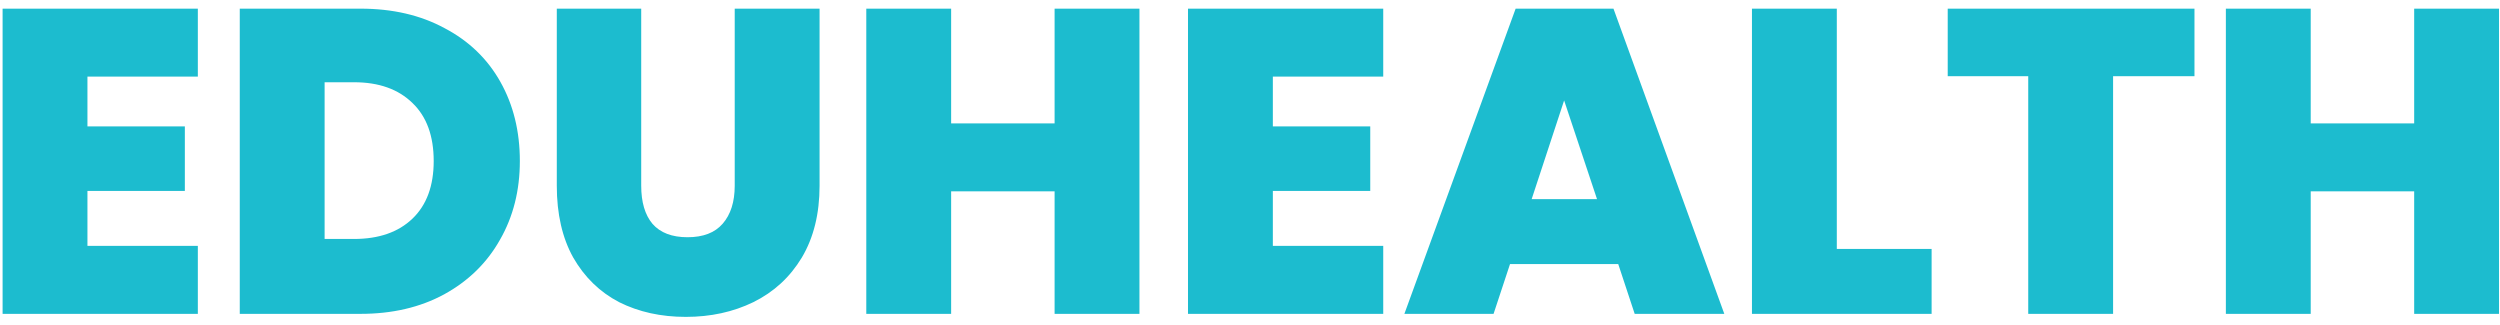
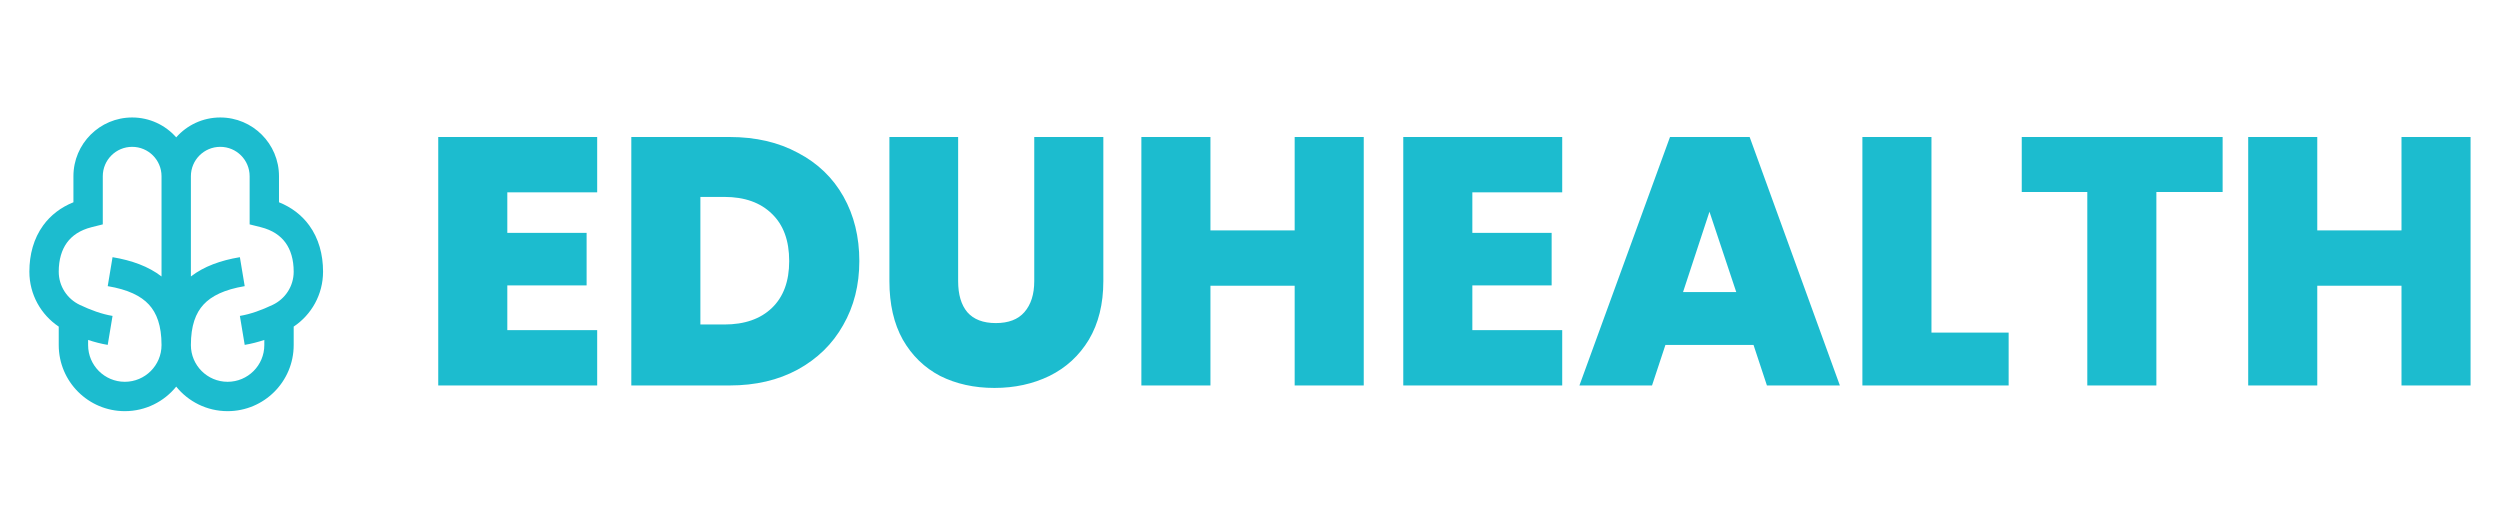
- <svg xmlns="http://www.w3.org/2000/svg" width="231" height="30" viewBox="0 0 231 30" fill="none">
-   <path d="M8.08 7.08V11.68H17.08V17.64H8.08V22.72H18.28V29H0.24V0.8H18.28V7.08H8.08ZM33.314 0.8C36.274 0.8 38.861 1.4 41.074 2.6C43.314 3.773 45.034 5.427 46.234 7.56C47.434 9.693 48.034 12.133 48.034 14.88C48.034 17.6 47.421 20.027 46.194 22.16C44.994 24.293 43.274 25.973 41.034 27.2C38.821 28.4 36.247 29 33.314 29H22.154V0.8H33.314ZM32.714 22.08C35.007 22.08 36.807 21.453 38.114 20.2C39.421 18.947 40.074 17.173 40.074 14.88C40.074 12.56 39.421 10.773 38.114 9.52C36.807 8.24 35.007 7.6 32.714 7.6H29.994V22.08H32.714ZM59.248 0.8V17.16C59.248 18.68 59.595 19.853 60.288 20.68C61.008 21.507 62.088 21.92 63.528 21.92C64.968 21.92 66.048 21.507 66.768 20.68C67.515 19.827 67.888 18.653 67.888 17.16V0.8H75.728V17.16C75.728 19.747 75.181 21.96 74.088 23.8C72.995 25.613 71.501 26.987 69.608 27.92C67.742 28.827 65.662 29.28 63.368 29.28C61.075 29.28 59.022 28.827 57.208 27.92C55.422 26.987 54.008 25.613 52.968 23.8C51.955 21.987 51.448 19.773 51.448 17.16V0.8H59.248ZM105.285 0.8V29H97.445V17.68H87.885V29H80.045V0.8H87.885V11.4H97.445V0.8H105.285ZM117.611 7.08V11.68H126.611V17.64H117.611V22.72H127.811V29H109.771V0.8H127.811V7.08H117.611ZM149.525 24.4H139.525L138.005 29H129.765L140.045 0.8H149.085L159.325 29H151.045L149.525 24.4ZM147.565 18.4L144.525 9.28L141.525 18.4H147.565ZM169.721 23H178.481V29H161.881V0.8H169.721V23ZM202.769 0.8V7.04H195.249V29H187.409V7.04H179.969V0.8H202.769ZM230.91 0.8V29H223.07V17.68H213.51V29H205.67V0.8H213.51V11.4H223.07V0.8H230.91Z" fill="#1CBCCF" />
+ <svg xmlns="http://www.w3.org/2000/svg" width="227" height="48" viewBox="0 0 227 48" fill="none">
+   <path d="M46.064 17.464V21.144H53.264V25.912H46.064V29.976H54.224V35H39.792V12.44H54.224V17.464H46.064ZM66.251 12.44C68.619 12.44 70.689 12.92 72.459 13.88C74.251 14.819 75.627 16.141 76.587 17.848C77.547 19.555 78.027 21.507 78.027 23.704C78.027 25.88 77.537 27.821 76.555 29.528C75.595 31.235 74.219 32.579 72.427 33.56C70.657 34.52 68.598 35 66.251 35H57.323V12.44H66.251ZM65.771 29.464C67.606 29.464 69.046 28.963 70.091 27.96C71.137 26.957 71.659 25.539 71.659 23.704C71.659 21.848 71.137 20.419 70.091 19.416C69.046 18.392 67.606 17.88 65.771 17.88H63.595V29.464H65.771ZM86.999 12.44V25.528C86.999 26.744 87.276 27.683 87.831 28.344C88.406 29.005 89.27 29.336 90.422 29.336C91.575 29.336 92.439 29.005 93.014 28.344C93.612 27.661 93.91 26.723 93.91 25.528V12.44H100.183V25.528C100.183 27.597 99.745 29.368 98.871 30.84C97.996 32.291 96.801 33.389 95.287 34.136C93.793 34.861 92.129 35.224 90.294 35.224C88.46 35.224 86.817 34.861 85.367 34.136C83.937 33.389 82.806 32.291 81.975 30.84C81.164 29.389 80.758 27.619 80.758 25.528V12.44H86.999ZM123.828 12.44V35H117.556V25.944H109.908V35H103.636V12.44H109.908V20.92H117.556V12.44H123.828ZM133.689 17.464V21.144H140.889V25.912H133.689V29.976H141.849V35H127.417V12.44H141.849V17.464H133.689ZM159.22 31.32H151.22L150.004 35H143.412L151.636 12.44H158.868L167.06 35H160.436L159.22 31.32ZM157.652 26.52L155.22 19.224L152.82 26.52H157.652ZM175.377 30.2H182.385V35H169.105V12.44H175.377V30.2ZM201.815 12.44V17.432H195.799V35H189.527V17.432H183.575V12.44H201.815ZM224.328 12.44V35H218.056V25.944H210.408V35H204.136V12.44H210.408V20.92H218.056V12.44H224.328Z" fill="#1CBCCF" />
+   <path d="M12 13.333C13.473 13.333 14.667 14.527 14.667 16V25.103C13.475 24.183 11.955 23.641 10.219 23.352L9.781 25.982C11.622 26.289 12.797 26.87 13.52 27.654C14.227 28.42 14.667 29.556 14.667 31.333C14.667 33.174 13.174 34.667 11.333 34.667C9.492 34.667 8 33.174 8 31.333V30.866C8.574 31.057 9.169 31.213 9.781 31.315L10.219 28.685C9.229 28.52 8.234 28.152 7.239 27.68C6.109 27.143 5.333 25.999 5.333 24.667C5.333 23.554 5.61 22.678 6.078 22.034C6.539 21.401 7.256 20.894 8.323 20.627L9.333 20.374V16C9.333 14.527 10.527 13.333 12 13.333ZM16 12.472C15.023 11.365 13.593 10.667 12 10.667C9.055 10.667 6.667 13.055 6.667 16V18.366C5.532 18.822 4.602 19.53 3.922 20.466C3.057 21.655 2.667 23.113 2.667 24.667C2.667 26.754 3.728 28.582 5.333 29.656V31.333C5.333 34.647 8.02 37.333 11.333 37.333C13.218 37.333 14.9 36.464 16 35.105C17.1 36.464 18.782 37.333 20.667 37.333C23.98 37.333 26.667 34.647 26.667 31.333V29.656C28.273 28.582 29.333 26.754 29.333 24.667C29.333 23.113 28.944 21.655 28.078 20.466C27.398 19.53 26.468 18.822 25.333 18.366V16C25.333 13.055 22.945 10.667 20 10.667C18.407 10.667 16.977 11.365 16 12.472ZM24 30.866V31.333C24 33.174 22.508 34.667 20.667 34.667C18.826 34.667 17.333 33.174 17.333 31.333C17.333 29.556 17.773 28.42 18.48 27.654C19.203 26.87 20.378 26.289 22.219 25.982L21.781 23.352C20.045 23.641 18.526 24.183 17.333 25.103V16C17.333 14.527 18.527 13.333 20 13.333C21.473 13.333 22.667 14.527 22.667 16V20.374L23.677 20.627C24.744 20.894 25.461 21.401 25.922 22.034C26.39 22.678 26.667 23.554 26.667 24.667C26.667 25.999 25.891 27.143 24.761 27.68C23.767 28.152 22.771 28.52 21.781 28.685L22.219 31.315C22.832 31.213 23.427 31.057 24 30.866Z" fill="#1CBCCF" />
</svg>
